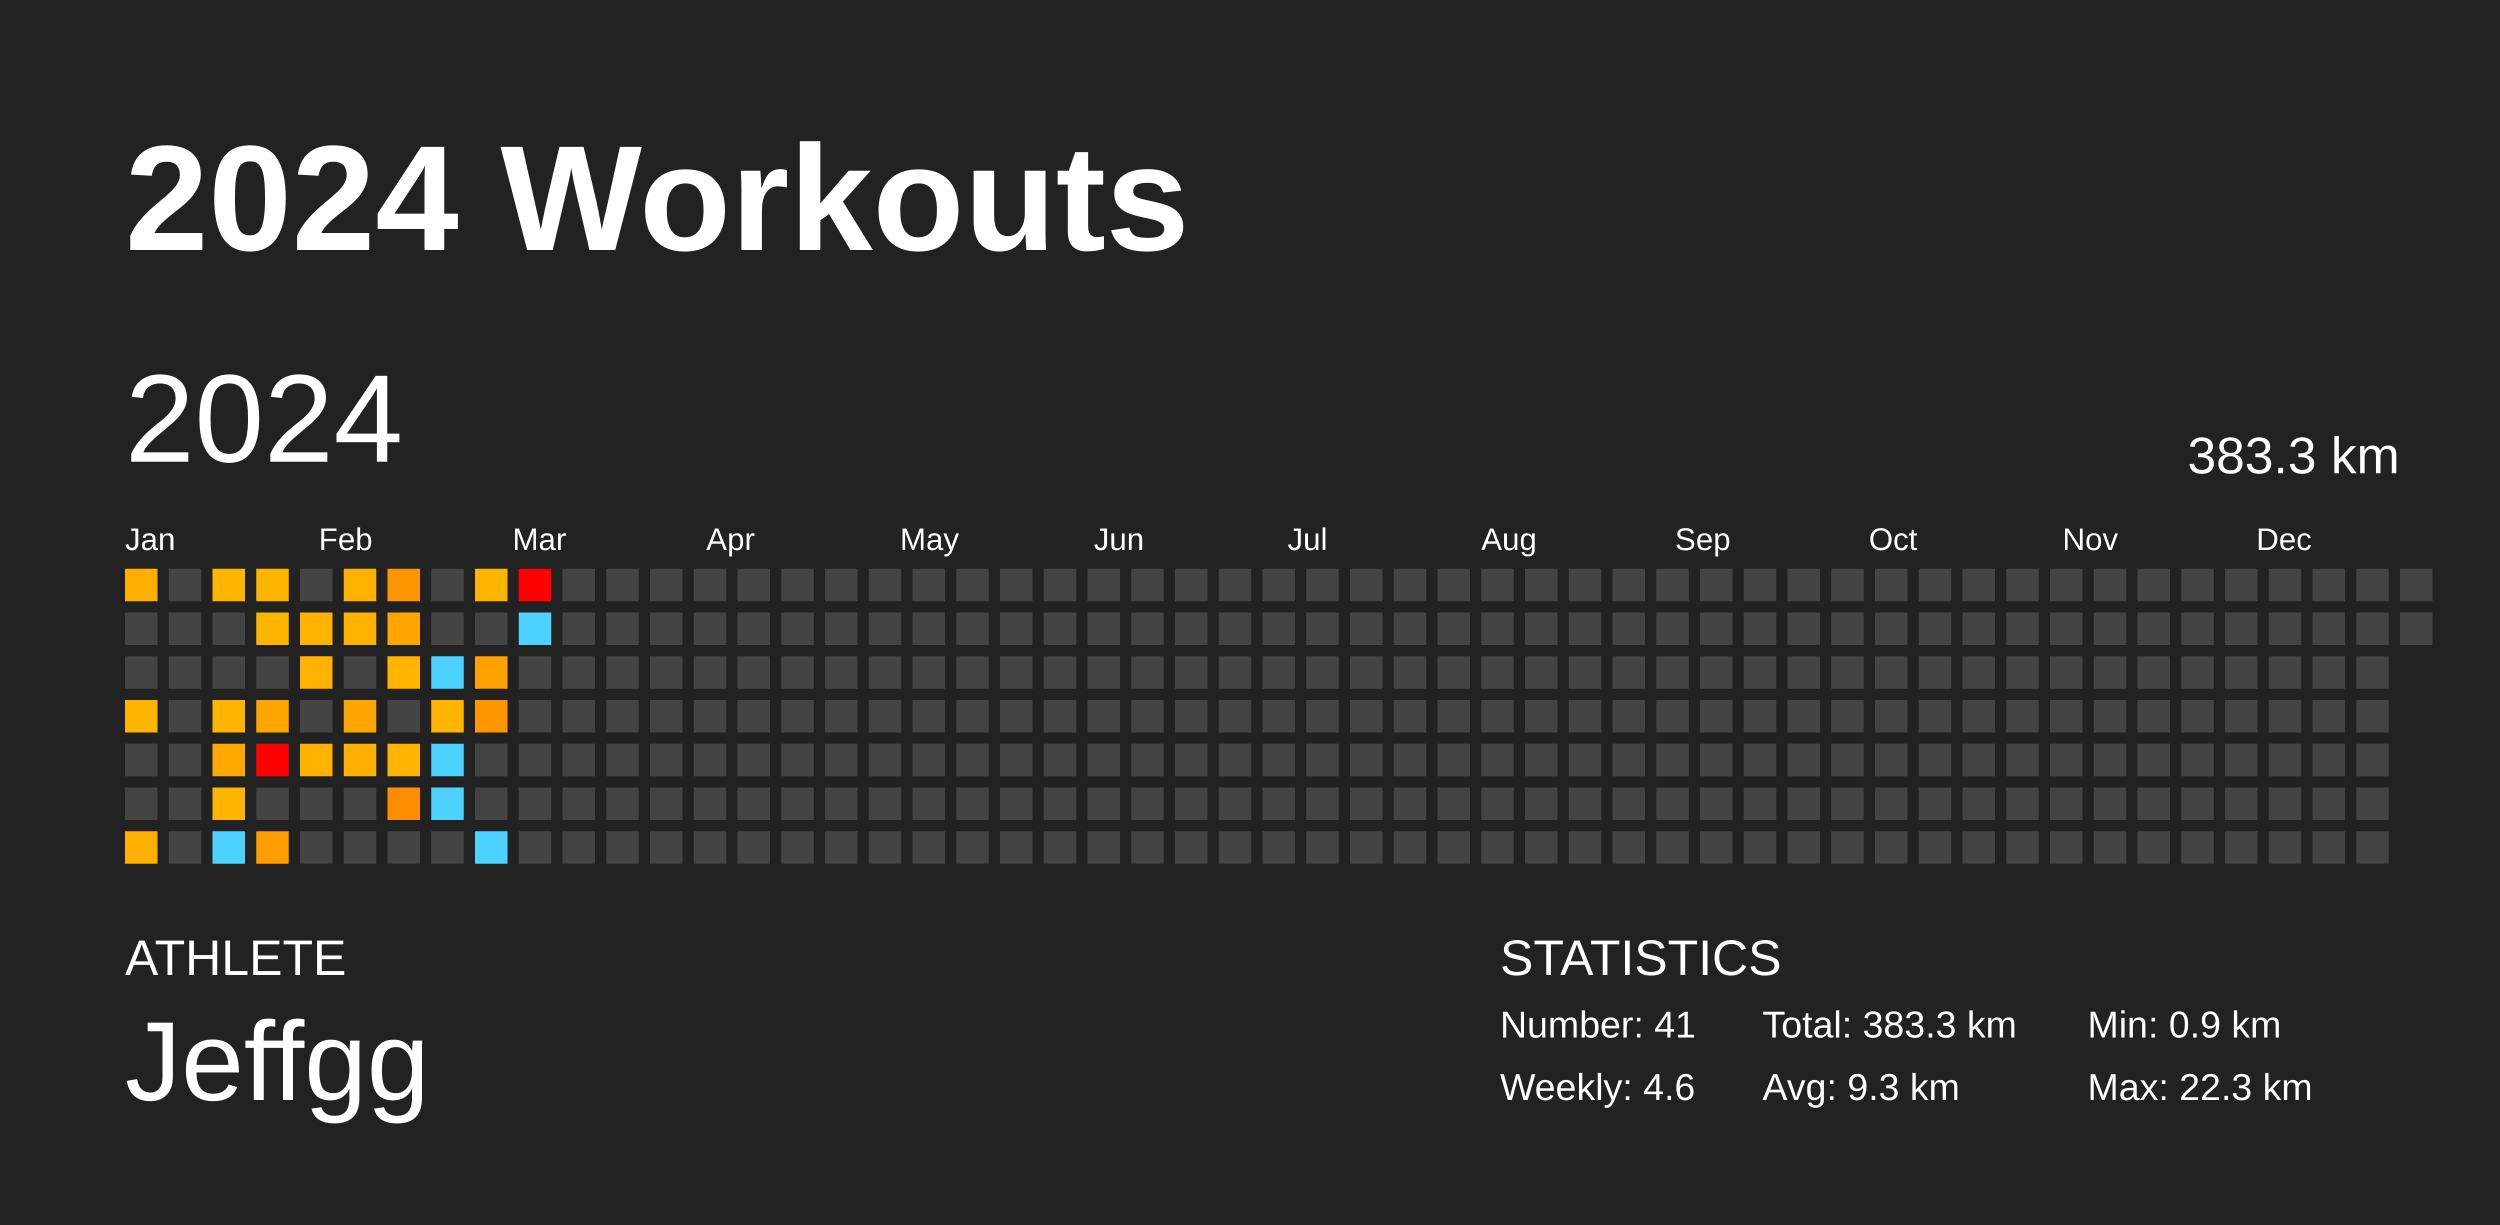
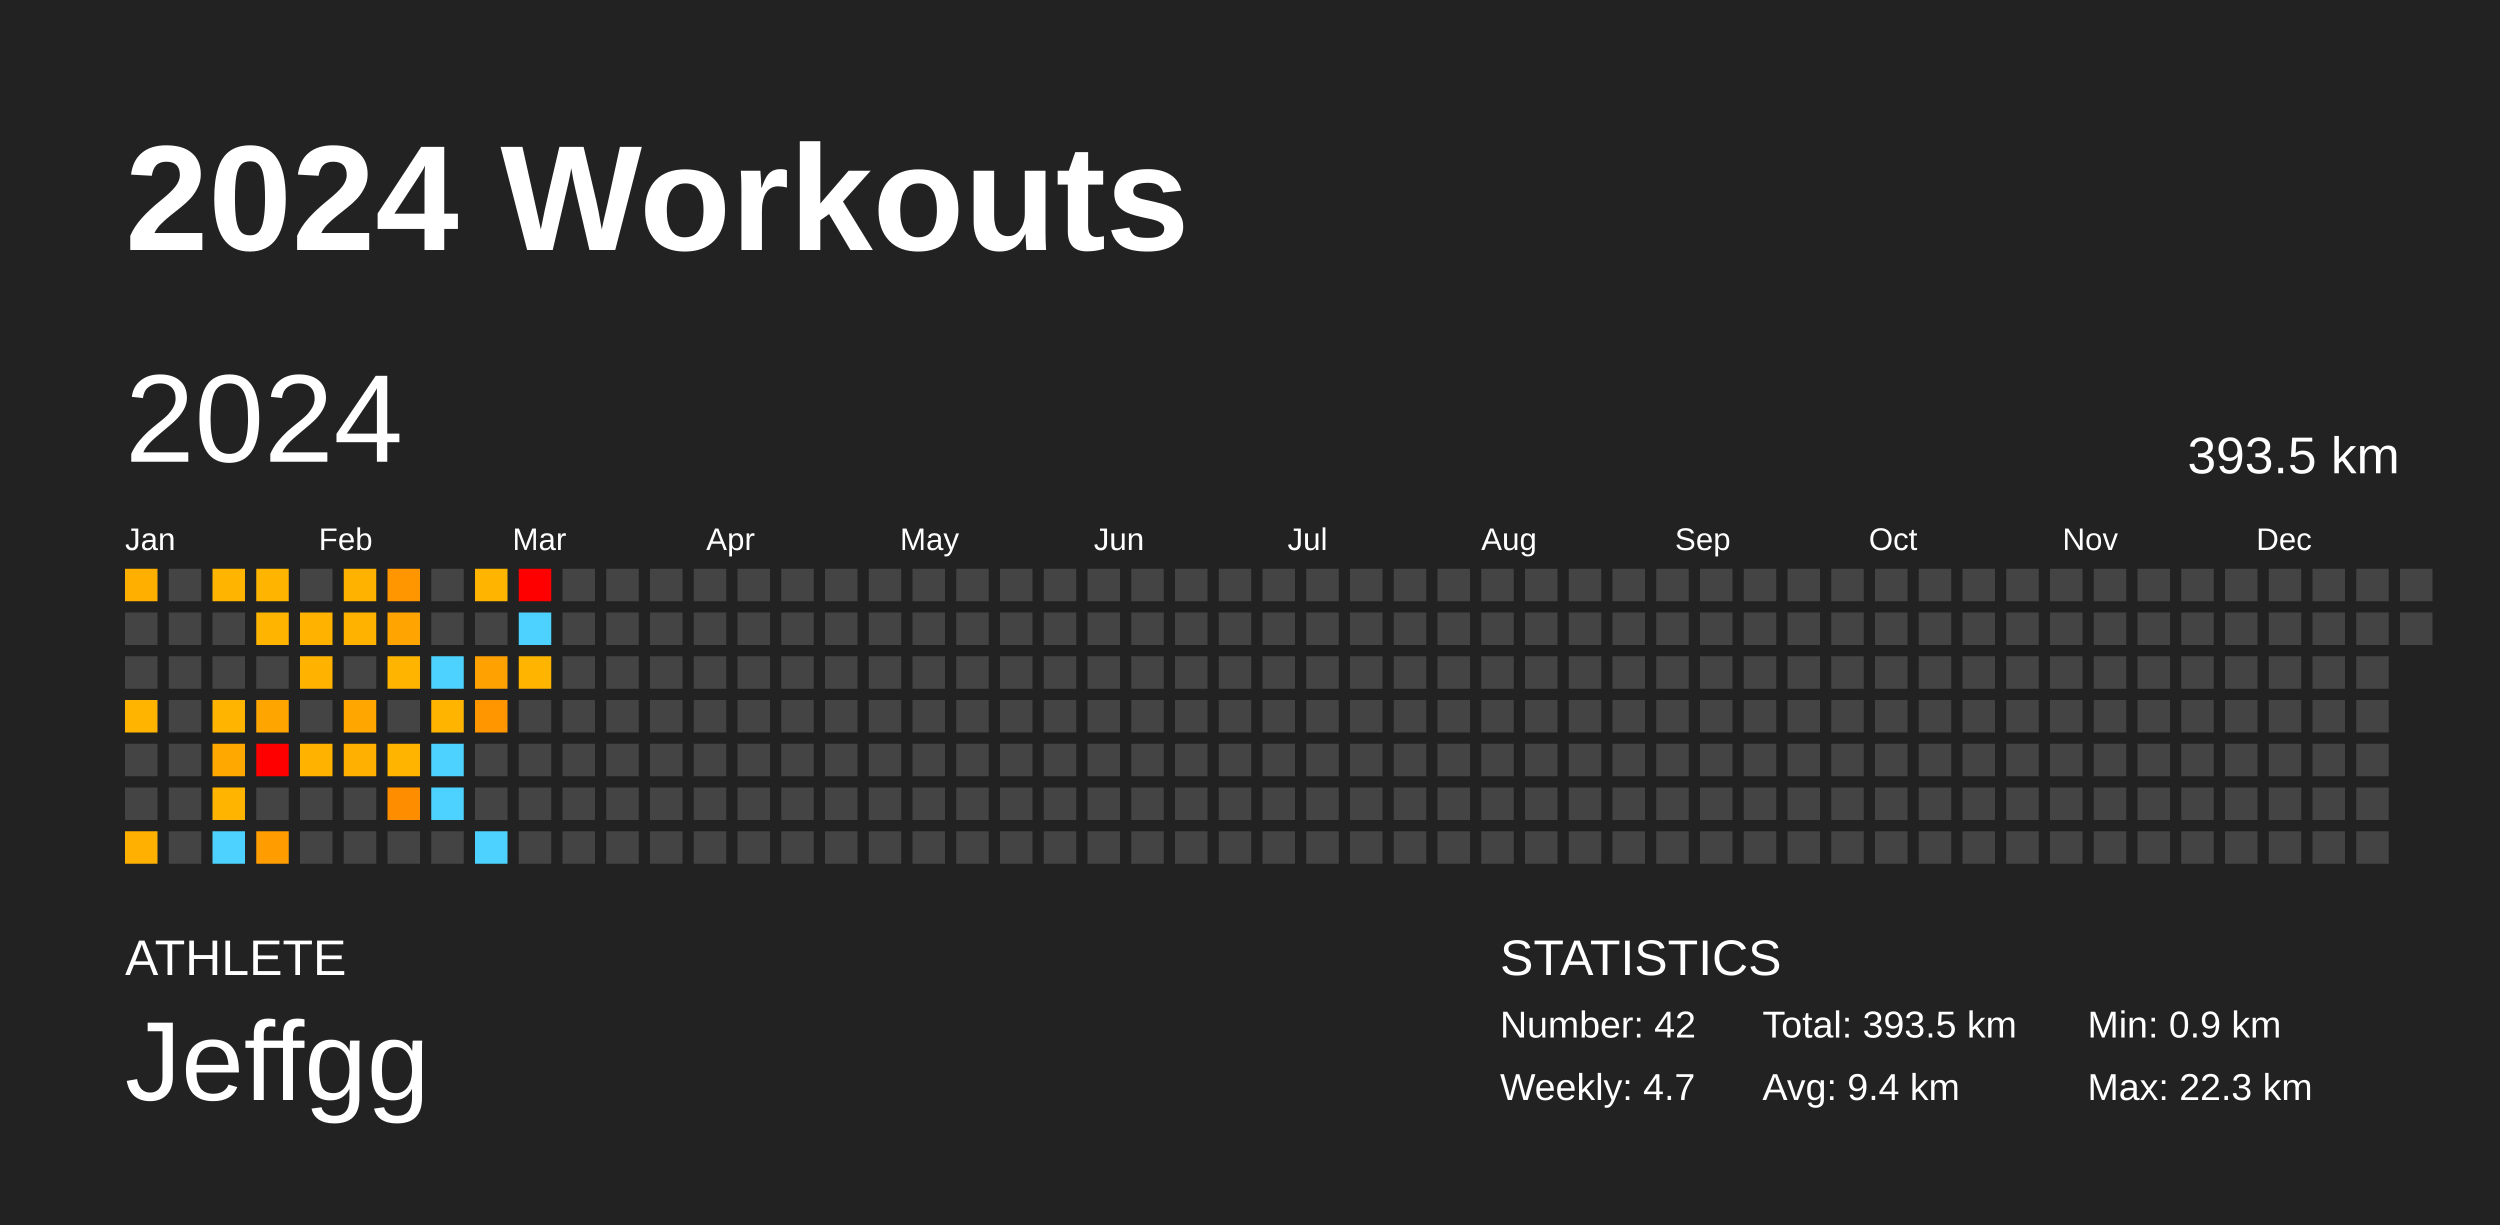
<svg xmlns="http://www.w3.org/2000/svg" baseProfile="full" height="98mm" version="1.1" viewBox="0,0,200,98" width="200mm">
  <defs />
  <rect fill="#222222" height="98" width="200" x="0" y="0" />
  <text fill="#FFFFFF" style="font-size:12px; font-family:Arial; font-weight:bold;" x="10" y="20">2024 Workouts</text>
  <text fill="#FFFFFF" style="font-size:4px; font-family:Arial" x="10" y="78">ATHLETE</text>
  <text fill="#FFFFFF" style="font-size:9px; font-family:Arial" x="10" y="88">Jeffgg</text>
  <text fill="#FFFFFF" style="font-size:4px; font-family:Arial" x="120" y="78">STATISTICS</text>
-   <text fill="#FFFFFF" style="font-size:3px; font-family:Arial" x="120" y="83">Number: 41</text>
-   <text fill="#FFFFFF" style="font-size:3px; font-family:Arial" x="120" y="88">Weekly: 4.6</text>
-   <text fill="#FFFFFF" style="font-size:3px; font-family:Arial" x="141" y="83">Total: 383.3 km</text>
-   <text fill="#FFFFFF" style="font-size:3px; font-family:Arial" x="141" y="88">Avg: 9.3 km</text>
+   <text fill="#FFFFFF" style="font-size:3px; font-family:Arial" x="120" y="83">Number: 42</text>
+   <text fill="#FFFFFF" style="font-size:3px; font-family:Arial" x="120" y="88">Weekly: 4.7</text>
+   <text fill="#FFFFFF" style="font-size:3px; font-family:Arial" x="141" y="83">Total: 393.5 km</text>
+   <text fill="#FFFFFF" style="font-size:3px; font-family:Arial" x="141" y="88">Avg: 9.4 km</text>
  <text fill="#FFFFFF" style="font-size:3px; font-family:Arial" x="167" y="83">Min: 0.9 km</text>
  <text fill="#FFFFFF" style="font-size:3px; font-family:Arial" x="167" y="88">Max: 22.3 km</text>
  <text dominant-baseline="hanging" fill="#FFFFFF" style="font-size:10.0px; font-family:Arial;" x="10" y="30">2024</text>
-   <text dominant-baseline="hanging" fill="#FFFFFF" style="font-size:4.125px; font-family:Arial;" x="175" y="35">383.3 km</text>
+   <text dominant-baseline="hanging" fill="#FFFFFF" style="font-size:4.125px; font-family:Arial;" x="175" y="35">393.5 km</text>
  <text fill="#FFFFFF" style="font-size:2.5px; font-family:Arial" x="10.0" y="44">Jan</text>
  <text fill="#FFFFFF" style="font-size:2.5px; font-family:Arial" x="25.5" y="44">Feb</text>
  <text fill="#FFFFFF" style="font-size:2.5px; font-family:Arial" x="41.0" y="44">Mar</text>
  <text fill="#FFFFFF" style="font-size:2.5px; font-family:Arial" x="56.5" y="44">Apr</text>
  <text fill="#FFFFFF" style="font-size:2.5px; font-family:Arial" x="72.0" y="44">May</text>
  <text fill="#FFFFFF" style="font-size:2.5px; font-family:Arial" x="87.5" y="44">Jun</text>
  <text fill="#FFFFFF" style="font-size:2.5px; font-family:Arial" x="103.0" y="44">Jul</text>
  <text fill="#FFFFFF" style="font-size:2.5px; font-family:Arial" x="118.5" y="44">Aug</text>
  <text fill="#FFFFFF" style="font-size:2.5px; font-family:Arial" x="134.0" y="44">Sep</text>
  <text fill="#FFFFFF" style="font-size:2.5px; font-family:Arial" x="149.5" y="44">Oct</text>
  <text fill="#FFFFFF" style="font-size:2.5px; font-family:Arial" x="165.0" y="44">Nov</text>
  <text fill="#FFFFFF" style="font-size:2.5px; font-family:Arial" x="180.5" y="44">Dec</text>
  <rect fill="#ffaf00" height="2.6" width="2.6" x="10.0" y="45.5" />
  <rect fill="#444444" height="2.6" width="2.6" x="10.0" y="49.0" />
  <rect fill="#444444" height="2.6" width="2.6" x="10.0" y="52.5" />
  <rect fill="#ffb400" height="2.6" width="2.6" x="10.0" y="56.0" />
  <rect fill="#444444" height="2.6" width="2.6" x="10.0" y="59.5" />
  <rect fill="#444444" height="2.6" width="2.6" x="10.0" y="63.0" />
  <rect fill="#ffb000" height="2.6" width="2.6" x="10.0" y="66.5" />
  <rect fill="#444444" height="2.6" width="2.6" x="13.5" y="45.5" />
  <rect fill="#444444" height="2.6" width="2.6" x="13.5" y="49.0" />
  <rect fill="#444444" height="2.6" width="2.6" x="13.5" y="52.5" />
  <rect fill="#444444" height="2.6" width="2.6" x="13.5" y="56.0" />
  <rect fill="#444444" height="2.6" width="2.6" x="13.5" y="59.5" />
  <rect fill="#444444" height="2.6" width="2.6" x="13.5" y="63.0" />
  <rect fill="#444444" height="2.6" width="2.6" x="13.5" y="66.5" />
  <rect fill="#ffb400" height="2.6" width="2.6" x="17.0" y="45.5" />
  <rect fill="#444444" height="2.6" width="2.6" x="17.0" y="49.0" />
  <rect fill="#444444" height="2.6" width="2.6" x="17.0" y="52.5" />
  <rect fill="#ffb400" height="2.6" width="2.6" x="17.0" y="56.0" />
  <rect fill="#ffa900" height="2.6" width="2.6" x="17.0" y="59.5" />
  <rect fill="#ffb400" height="2.6" width="2.6" x="17.0" y="63.0" />
  <rect fill="#4dd2ff" height="2.6" width="2.6" x="17.0" y="66.5" />
  <rect fill="#ffb400" height="2.6" width="2.6" x="20.5" y="45.5" />
  <rect fill="#ffb400" height="2.6" width="2.6" x="20.5" y="49.0" />
  <rect fill="#444444" height="2.6" width="2.6" x="20.5" y="52.5" />
  <rect fill="#ffa500" height="2.6" width="2.6" x="20.5" y="56.0" />
  <rect fill="red" height="2.6" width="2.6" x="20.5" y="59.5" />
  <rect fill="#444444" height="2.6" width="2.6" x="20.5" y="63.0" />
  <rect fill="#ff9c00" height="2.6" width="2.6" x="20.5" y="66.5" />
  <rect fill="#444444" height="2.6" width="2.6" x="24.0" y="45.5" />
  <rect fill="#ffb200" height="2.6" width="2.6" x="24.0" y="49.0" />
  <rect fill="#ffb300" height="2.6" width="2.6" x="24.0" y="52.5" />
  <rect fill="#444444" height="2.6" width="2.6" x="24.0" y="56.0" />
  <rect fill="#ffb300" height="2.6" width="2.6" x="24.0" y="59.5" />
  <rect fill="#444444" height="2.6" width="2.6" x="24.0" y="63.0" />
  <rect fill="#444444" height="2.6" width="2.6" x="24.0" y="66.5" />
  <rect fill="#ffb300" height="2.6" width="2.6" x="27.5" y="45.5" />
  <rect fill="#ffb300" height="2.6" width="2.6" x="27.5" y="49.0" />
  <rect fill="#444444" height="2.6" width="2.6" x="27.5" y="52.5" />
  <rect fill="#ffa600" height="2.6" width="2.6" x="27.5" y="56.0" />
  <rect fill="#ffb000" height="2.6" width="2.6" x="27.5" y="59.5" />
  <rect fill="#444444" height="2.6" width="2.6" x="27.5" y="63.0" />
  <rect fill="#444444" height="2.6" width="2.6" x="27.5" y="66.5" />
  <rect fill="#ff9600" height="2.6" width="2.6" x="31.0" y="45.5" />
  <rect fill="#ffa400" height="2.6" width="2.6" x="31.0" y="49.0" />
  <rect fill="#ffb400" height="2.6" width="2.6" x="31.0" y="52.5" />
  <rect fill="#444444" height="2.6" width="2.6" x="31.0" y="56.0" />
  <rect fill="#ffb400" height="2.6" width="2.6" x="31.0" y="59.5" />
  <rect fill="#ff8d00" height="2.6" width="2.6" x="31.0" y="63.0" />
  <rect fill="#444444" height="2.6" width="2.6" x="31.0" y="66.5" />
  <rect fill="#444444" height="2.6" width="2.6" x="34.5" y="45.5" />
  <rect fill="#444444" height="2.6" width="2.6" x="34.5" y="49.0" />
  <rect fill="#4dd2ff" height="2.6" width="2.6" x="34.5" y="52.5" />
  <rect fill="#ffb500" height="2.6" width="2.6" x="34.5" y="56.0" />
  <rect fill="#4dd2ff" height="2.6" width="2.6" x="34.5" y="59.5" />
  <rect fill="#4dd2ff" height="2.6" width="2.6" x="34.5" y="63.0" />
  <rect fill="#444444" height="2.6" width="2.6" x="34.5" y="66.5" />
  <rect fill="#ffb500" height="2.6" width="2.6" x="38.0" y="45.5" />
  <rect fill="#444444" height="2.6" width="2.6" x="38.0" y="49.0" />
  <rect fill="#ffa100" height="2.6" width="2.6" x="38.0" y="52.5" />
  <rect fill="#ff9600" height="2.6" width="2.6" x="38.0" y="56.0" />
  <rect fill="#444444" height="2.6" width="2.6" x="38.0" y="59.5" />
  <rect fill="#444444" height="2.6" width="2.6" x="38.0" y="63.0" />
  <rect fill="#4dd2ff" height="2.6" width="2.6" x="38.0" y="66.5" />
  <rect fill="red" height="2.6" width="2.6" x="41.5" y="45.5" />
  <rect fill="#4dd2ff" height="2.6" width="2.6" x="41.5" y="49.0" />
-   <rect fill="#444444" height="2.6" width="2.6" x="41.5" y="52.5" />
+   <rect fill="#ffb500" height="2.6" width="2.6" x="41.5" y="52.5" />
  <rect fill="#444444" height="2.6" width="2.6" x="41.5" y="56.0" />
  <rect fill="#444444" height="2.6" width="2.6" x="41.5" y="59.5" />
  <rect fill="#444444" height="2.6" width="2.6" x="41.5" y="63.0" />
  <rect fill="#444444" height="2.6" width="2.6" x="41.5" y="66.5" />
  <rect fill="#444444" height="2.6" width="2.6" x="45.0" y="45.5" />
  <rect fill="#444444" height="2.6" width="2.6" x="45.0" y="49.0" />
  <rect fill="#444444" height="2.6" width="2.6" x="45.0" y="52.5" />
  <rect fill="#444444" height="2.6" width="2.6" x="45.0" y="56.0" />
  <rect fill="#444444" height="2.6" width="2.6" x="45.0" y="59.5" />
  <rect fill="#444444" height="2.6" width="2.6" x="45.0" y="63.0" />
  <rect fill="#444444" height="2.6" width="2.6" x="45.0" y="66.5" />
  <rect fill="#444444" height="2.6" width="2.6" x="48.5" y="45.5" />
  <rect fill="#444444" height="2.6" width="2.6" x="48.5" y="49.0" />
  <rect fill="#444444" height="2.6" width="2.6" x="48.5" y="52.5" />
  <rect fill="#444444" height="2.6" width="2.6" x="48.5" y="56.0" />
  <rect fill="#444444" height="2.6" width="2.6" x="48.5" y="59.5" />
  <rect fill="#444444" height="2.6" width="2.6" x="48.5" y="63.0" />
  <rect fill="#444444" height="2.6" width="2.6" x="48.5" y="66.5" />
  <rect fill="#444444" height="2.6" width="2.6" x="52.0" y="45.5" />
  <rect fill="#444444" height="2.6" width="2.6" x="52.0" y="49.0" />
  <rect fill="#444444" height="2.6" width="2.6" x="52.0" y="52.5" />
  <rect fill="#444444" height="2.6" width="2.6" x="52.0" y="56.0" />
  <rect fill="#444444" height="2.6" width="2.6" x="52.0" y="59.5" />
  <rect fill="#444444" height="2.6" width="2.6" x="52.0" y="63.0" />
  <rect fill="#444444" height="2.6" width="2.6" x="52.0" y="66.5" />
  <rect fill="#444444" height="2.6" width="2.6" x="55.5" y="45.5" />
  <rect fill="#444444" height="2.6" width="2.6" x="55.5" y="49.0" />
  <rect fill="#444444" height="2.6" width="2.6" x="55.5" y="52.5" />
  <rect fill="#444444" height="2.6" width="2.6" x="55.5" y="56.0" />
  <rect fill="#444444" height="2.6" width="2.6" x="55.5" y="59.5" />
  <rect fill="#444444" height="2.6" width="2.6" x="55.5" y="63.0" />
  <rect fill="#444444" height="2.6" width="2.6" x="55.5" y="66.5" />
  <rect fill="#444444" height="2.6" width="2.6" x="59.0" y="45.5" />
  <rect fill="#444444" height="2.6" width="2.6" x="59.0" y="49.0" />
  <rect fill="#444444" height="2.6" width="2.6" x="59.0" y="52.5" />
  <rect fill="#444444" height="2.6" width="2.6" x="59.0" y="56.0" />
  <rect fill="#444444" height="2.6" width="2.6" x="59.0" y="59.5" />
  <rect fill="#444444" height="2.6" width="2.6" x="59.0" y="63.0" />
  <rect fill="#444444" height="2.6" width="2.6" x="59.0" y="66.5" />
  <rect fill="#444444" height="2.6" width="2.6" x="62.5" y="45.5" />
  <rect fill="#444444" height="2.6" width="2.6" x="62.5" y="49.0" />
  <rect fill="#444444" height="2.6" width="2.6" x="62.5" y="52.5" />
  <rect fill="#444444" height="2.6" width="2.6" x="62.5" y="56.0" />
  <rect fill="#444444" height="2.6" width="2.6" x="62.5" y="59.5" />
  <rect fill="#444444" height="2.6" width="2.6" x="62.5" y="63.0" />
  <rect fill="#444444" height="2.6" width="2.6" x="62.5" y="66.5" />
  <rect fill="#444444" height="2.6" width="2.6" x="66.0" y="45.5" />
  <rect fill="#444444" height="2.6" width="2.6" x="66.0" y="49.0" />
  <rect fill="#444444" height="2.6" width="2.6" x="66.0" y="52.5" />
  <rect fill="#444444" height="2.6" width="2.6" x="66.0" y="56.0" />
  <rect fill="#444444" height="2.6" width="2.6" x="66.0" y="59.5" />
  <rect fill="#444444" height="2.6" width="2.6" x="66.0" y="63.0" />
  <rect fill="#444444" height="2.6" width="2.6" x="66.0" y="66.5" />
  <rect fill="#444444" height="2.6" width="2.6" x="69.5" y="45.5" />
  <rect fill="#444444" height="2.6" width="2.6" x="69.5" y="49.0" />
  <rect fill="#444444" height="2.6" width="2.6" x="69.5" y="52.5" />
  <rect fill="#444444" height="2.6" width="2.6" x="69.5" y="56.0" />
  <rect fill="#444444" height="2.6" width="2.6" x="69.5" y="59.5" />
  <rect fill="#444444" height="2.6" width="2.6" x="69.5" y="63.0" />
  <rect fill="#444444" height="2.6" width="2.6" x="69.5" y="66.5" />
  <rect fill="#444444" height="2.6" width="2.6" x="73.0" y="45.5" />
  <rect fill="#444444" height="2.6" width="2.6" x="73.0" y="49.0" />
  <rect fill="#444444" height="2.6" width="2.6" x="73.0" y="52.5" />
  <rect fill="#444444" height="2.6" width="2.6" x="73.0" y="56.0" />
  <rect fill="#444444" height="2.6" width="2.6" x="73.0" y="59.5" />
  <rect fill="#444444" height="2.6" width="2.6" x="73.0" y="63.0" />
  <rect fill="#444444" height="2.6" width="2.6" x="73.0" y="66.5" />
  <rect fill="#444444" height="2.6" width="2.6" x="76.5" y="45.5" />
  <rect fill="#444444" height="2.6" width="2.6" x="76.5" y="49.0" />
  <rect fill="#444444" height="2.6" width="2.6" x="76.5" y="52.5" />
  <rect fill="#444444" height="2.6" width="2.6" x="76.5" y="56.0" />
  <rect fill="#444444" height="2.6" width="2.6" x="76.5" y="59.5" />
  <rect fill="#444444" height="2.6" width="2.6" x="76.5" y="63.0" />
  <rect fill="#444444" height="2.6" width="2.6" x="76.5" y="66.5" />
  <rect fill="#444444" height="2.6" width="2.6" x="80.0" y="45.5" />
  <rect fill="#444444" height="2.6" width="2.6" x="80.0" y="49.0" />
  <rect fill="#444444" height="2.6" width="2.6" x="80.0" y="52.5" />
  <rect fill="#444444" height="2.6" width="2.6" x="80.0" y="56.0" />
  <rect fill="#444444" height="2.6" width="2.6" x="80.0" y="59.5" />
  <rect fill="#444444" height="2.6" width="2.6" x="80.0" y="63.0" />
  <rect fill="#444444" height="2.6" width="2.6" x="80.0" y="66.5" />
  <rect fill="#444444" height="2.6" width="2.6" x="83.5" y="45.5" />
  <rect fill="#444444" height="2.6" width="2.6" x="83.5" y="49.0" />
  <rect fill="#444444" height="2.6" width="2.6" x="83.5" y="52.5" />
  <rect fill="#444444" height="2.6" width="2.6" x="83.5" y="56.0" />
  <rect fill="#444444" height="2.6" width="2.6" x="83.5" y="59.5" />
  <rect fill="#444444" height="2.6" width="2.6" x="83.5" y="63.0" />
  <rect fill="#444444" height="2.6" width="2.6" x="83.5" y="66.5" />
  <rect fill="#444444" height="2.6" width="2.6" x="87.0" y="45.5" />
  <rect fill="#444444" height="2.6" width="2.6" x="87.0" y="49.0" />
  <rect fill="#444444" height="2.6" width="2.6" x="87.0" y="52.5" />
  <rect fill="#444444" height="2.6" width="2.6" x="87.0" y="56.0" />
  <rect fill="#444444" height="2.6" width="2.6" x="87.0" y="59.5" />
  <rect fill="#444444" height="2.6" width="2.6" x="87.0" y="63.0" />
  <rect fill="#444444" height="2.6" width="2.6" x="87.0" y="66.5" />
  <rect fill="#444444" height="2.6" width="2.6" x="90.5" y="45.5" />
  <rect fill="#444444" height="2.6" width="2.6" x="90.5" y="49.0" />
  <rect fill="#444444" height="2.6" width="2.6" x="90.5" y="52.5" />
  <rect fill="#444444" height="2.6" width="2.6" x="90.5" y="56.0" />
  <rect fill="#444444" height="2.6" width="2.6" x="90.5" y="59.5" />
  <rect fill="#444444" height="2.6" width="2.6" x="90.5" y="63.0" />
  <rect fill="#444444" height="2.6" width="2.6" x="90.5" y="66.5" />
  <rect fill="#444444" height="2.6" width="2.6" x="94.0" y="45.5" />
  <rect fill="#444444" height="2.6" width="2.6" x="94.0" y="49.0" />
  <rect fill="#444444" height="2.6" width="2.6" x="94.0" y="52.5" />
  <rect fill="#444444" height="2.6" width="2.6" x="94.0" y="56.0" />
  <rect fill="#444444" height="2.6" width="2.6" x="94.0" y="59.5" />
  <rect fill="#444444" height="2.6" width="2.6" x="94.0" y="63.0" />
  <rect fill="#444444" height="2.6" width="2.6" x="94.0" y="66.5" />
  <rect fill="#444444" height="2.6" width="2.6" x="97.5" y="45.5" />
  <rect fill="#444444" height="2.6" width="2.6" x="97.5" y="49.0" />
  <rect fill="#444444" height="2.6" width="2.6" x="97.5" y="52.5" />
  <rect fill="#444444" height="2.6" width="2.6" x="97.5" y="56.0" />
  <rect fill="#444444" height="2.6" width="2.6" x="97.5" y="59.5" />
  <rect fill="#444444" height="2.6" width="2.6" x="97.5" y="63.0" />
  <rect fill="#444444" height="2.6" width="2.6" x="97.5" y="66.5" />
  <rect fill="#444444" height="2.6" width="2.6" x="101.0" y="45.5" />
  <rect fill="#444444" height="2.6" width="2.6" x="101.0" y="49.0" />
  <rect fill="#444444" height="2.6" width="2.6" x="101.0" y="52.5" />
  <rect fill="#444444" height="2.6" width="2.6" x="101.0" y="56.0" />
  <rect fill="#444444" height="2.6" width="2.6" x="101.0" y="59.5" />
  <rect fill="#444444" height="2.6" width="2.6" x="101.0" y="63.0" />
  <rect fill="#444444" height="2.6" width="2.6" x="101.0" y="66.5" />
  <rect fill="#444444" height="2.6" width="2.6" x="104.5" y="45.5" />
  <rect fill="#444444" height="2.6" width="2.6" x="104.5" y="49.0" />
  <rect fill="#444444" height="2.6" width="2.6" x="104.5" y="52.5" />
  <rect fill="#444444" height="2.6" width="2.6" x="104.5" y="56.0" />
  <rect fill="#444444" height="2.6" width="2.6" x="104.5" y="59.5" />
  <rect fill="#444444" height="2.6" width="2.6" x="104.5" y="63.0" />
  <rect fill="#444444" height="2.6" width="2.6" x="104.5" y="66.5" />
  <rect fill="#444444" height="2.6" width="2.6" x="108.0" y="45.5" />
  <rect fill="#444444" height="2.6" width="2.6" x="108.0" y="49.0" />
  <rect fill="#444444" height="2.6" width="2.6" x="108.0" y="52.5" />
  <rect fill="#444444" height="2.6" width="2.6" x="108.0" y="56.0" />
  <rect fill="#444444" height="2.6" width="2.6" x="108.0" y="59.5" />
  <rect fill="#444444" height="2.6" width="2.6" x="108.0" y="63.0" />
  <rect fill="#444444" height="2.6" width="2.6" x="108.0" y="66.5" />
  <rect fill="#444444" height="2.6" width="2.6" x="111.5" y="45.5" />
  <rect fill="#444444" height="2.6" width="2.6" x="111.5" y="49.0" />
  <rect fill="#444444" height="2.6" width="2.6" x="111.5" y="52.5" />
  <rect fill="#444444" height="2.6" width="2.6" x="111.5" y="56.0" />
  <rect fill="#444444" height="2.6" width="2.6" x="111.5" y="59.5" />
  <rect fill="#444444" height="2.6" width="2.6" x="111.5" y="63.0" />
  <rect fill="#444444" height="2.6" width="2.6" x="111.5" y="66.5" />
  <rect fill="#444444" height="2.6" width="2.6" x="115.0" y="45.5" />
  <rect fill="#444444" height="2.6" width="2.6" x="115.0" y="49.0" />
  <rect fill="#444444" height="2.6" width="2.6" x="115.0" y="52.5" />
  <rect fill="#444444" height="2.6" width="2.6" x="115.0" y="56.0" />
  <rect fill="#444444" height="2.6" width="2.6" x="115.0" y="59.5" />
  <rect fill="#444444" height="2.6" width="2.6" x="115.0" y="63.0" />
  <rect fill="#444444" height="2.6" width="2.6" x="115.0" y="66.5" />
  <rect fill="#444444" height="2.6" width="2.6" x="118.5" y="45.5" />
  <rect fill="#444444" height="2.6" width="2.6" x="118.5" y="49.0" />
  <rect fill="#444444" height="2.6" width="2.6" x="118.5" y="52.5" />
  <rect fill="#444444" height="2.6" width="2.6" x="118.5" y="56.0" />
  <rect fill="#444444" height="2.6" width="2.6" x="118.5" y="59.5" />
  <rect fill="#444444" height="2.6" width="2.6" x="118.5" y="63.0" />
  <rect fill="#444444" height="2.6" width="2.6" x="118.5" y="66.5" />
  <rect fill="#444444" height="2.6" width="2.6" x="122.0" y="45.5" />
  <rect fill="#444444" height="2.6" width="2.6" x="122.0" y="49.0" />
  <rect fill="#444444" height="2.6" width="2.6" x="122.0" y="52.5" />
  <rect fill="#444444" height="2.6" width="2.6" x="122.0" y="56.0" />
  <rect fill="#444444" height="2.6" width="2.6" x="122.0" y="59.5" />
  <rect fill="#444444" height="2.6" width="2.6" x="122.0" y="63.0" />
  <rect fill="#444444" height="2.6" width="2.6" x="122.0" y="66.5" />
  <rect fill="#444444" height="2.6" width="2.6" x="125.5" y="45.5" />
  <rect fill="#444444" height="2.6" width="2.6" x="125.5" y="49.0" />
  <rect fill="#444444" height="2.6" width="2.6" x="125.5" y="52.5" />
  <rect fill="#444444" height="2.6" width="2.6" x="125.5" y="56.0" />
  <rect fill="#444444" height="2.6" width="2.6" x="125.5" y="59.5" />
  <rect fill="#444444" height="2.6" width="2.6" x="125.5" y="63.0" />
  <rect fill="#444444" height="2.6" width="2.6" x="125.5" y="66.5" />
  <rect fill="#444444" height="2.6" width="2.6" x="129.0" y="45.5" />
  <rect fill="#444444" height="2.6" width="2.6" x="129.0" y="49.0" />
  <rect fill="#444444" height="2.6" width="2.6" x="129.0" y="52.5" />
  <rect fill="#444444" height="2.6" width="2.6" x="129.0" y="56.0" />
  <rect fill="#444444" height="2.6" width="2.6" x="129.0" y="59.5" />
  <rect fill="#444444" height="2.6" width="2.6" x="129.0" y="63.0" />
  <rect fill="#444444" height="2.6" width="2.6" x="129.0" y="66.5" />
  <rect fill="#444444" height="2.6" width="2.6" x="132.5" y="45.5" />
  <rect fill="#444444" height="2.6" width="2.6" x="132.5" y="49.0" />
  <rect fill="#444444" height="2.6" width="2.6" x="132.5" y="52.5" />
  <rect fill="#444444" height="2.6" width="2.6" x="132.5" y="56.0" />
  <rect fill="#444444" height="2.6" width="2.6" x="132.5" y="59.5" />
  <rect fill="#444444" height="2.6" width="2.6" x="132.5" y="63.0" />
  <rect fill="#444444" height="2.6" width="2.6" x="132.5" y="66.5" />
  <rect fill="#444444" height="2.6" width="2.6" x="136.0" y="45.5" />
  <rect fill="#444444" height="2.6" width="2.6" x="136.0" y="49.0" />
  <rect fill="#444444" height="2.6" width="2.6" x="136.0" y="52.5" />
  <rect fill="#444444" height="2.6" width="2.6" x="136.0" y="56.0" />
  <rect fill="#444444" height="2.6" width="2.6" x="136.0" y="59.5" />
  <rect fill="#444444" height="2.6" width="2.6" x="136.0" y="63.0" />
  <rect fill="#444444" height="2.6" width="2.6" x="136.0" y="66.5" />
  <rect fill="#444444" height="2.6" width="2.6" x="139.5" y="45.5" />
  <rect fill="#444444" height="2.6" width="2.6" x="139.5" y="49.0" />
  <rect fill="#444444" height="2.6" width="2.6" x="139.5" y="52.5" />
  <rect fill="#444444" height="2.6" width="2.6" x="139.5" y="56.0" />
  <rect fill="#444444" height="2.6" width="2.6" x="139.5" y="59.5" />
  <rect fill="#444444" height="2.6" width="2.6" x="139.5" y="63.0" />
  <rect fill="#444444" height="2.6" width="2.6" x="139.5" y="66.5" />
  <rect fill="#444444" height="2.6" width="2.6" x="143.0" y="45.5" />
  <rect fill="#444444" height="2.6" width="2.6" x="143.0" y="49.0" />
  <rect fill="#444444" height="2.6" width="2.6" x="143.0" y="52.5" />
  <rect fill="#444444" height="2.6" width="2.6" x="143.0" y="56.0" />
  <rect fill="#444444" height="2.6" width="2.6" x="143.0" y="59.5" />
  <rect fill="#444444" height="2.6" width="2.6" x="143.0" y="63.0" />
  <rect fill="#444444" height="2.6" width="2.6" x="143.0" y="66.5" />
  <rect fill="#444444" height="2.6" width="2.6" x="146.5" y="45.5" />
  <rect fill="#444444" height="2.6" width="2.6" x="146.5" y="49.0" />
  <rect fill="#444444" height="2.6" width="2.6" x="146.5" y="52.5" />
  <rect fill="#444444" height="2.6" width="2.6" x="146.5" y="56.0" />
  <rect fill="#444444" height="2.6" width="2.6" x="146.5" y="59.5" />
  <rect fill="#444444" height="2.6" width="2.6" x="146.5" y="63.0" />
  <rect fill="#444444" height="2.6" width="2.6" x="146.5" y="66.5" />
  <rect fill="#444444" height="2.6" width="2.6" x="150.0" y="45.5" />
  <rect fill="#444444" height="2.6" width="2.6" x="150.0" y="49.0" />
  <rect fill="#444444" height="2.6" width="2.6" x="150.0" y="52.5" />
  <rect fill="#444444" height="2.6" width="2.6" x="150.0" y="56.0" />
  <rect fill="#444444" height="2.6" width="2.6" x="150.0" y="59.5" />
  <rect fill="#444444" height="2.6" width="2.6" x="150.0" y="63.0" />
  <rect fill="#444444" height="2.6" width="2.6" x="150.0" y="66.5" />
  <rect fill="#444444" height="2.6" width="2.6" x="153.5" y="45.5" />
  <rect fill="#444444" height="2.6" width="2.6" x="153.5" y="49.0" />
  <rect fill="#444444" height="2.6" width="2.6" x="153.5" y="52.5" />
  <rect fill="#444444" height="2.6" width="2.6" x="153.5" y="56.0" />
  <rect fill="#444444" height="2.6" width="2.6" x="153.5" y="59.5" />
  <rect fill="#444444" height="2.6" width="2.6" x="153.5" y="63.0" />
  <rect fill="#444444" height="2.6" width="2.6" x="153.5" y="66.5" />
  <rect fill="#444444" height="2.6" width="2.6" x="157.0" y="45.5" />
  <rect fill="#444444" height="2.6" width="2.6" x="157.0" y="49.0" />
  <rect fill="#444444" height="2.6" width="2.6" x="157.0" y="52.5" />
  <rect fill="#444444" height="2.6" width="2.6" x="157.0" y="56.0" />
  <rect fill="#444444" height="2.6" width="2.6" x="157.0" y="59.5" />
  <rect fill="#444444" height="2.6" width="2.6" x="157.0" y="63.0" />
  <rect fill="#444444" height="2.6" width="2.6" x="157.0" y="66.5" />
  <rect fill="#444444" height="2.6" width="2.6" x="160.5" y="45.5" />
  <rect fill="#444444" height="2.6" width="2.6" x="160.5" y="49.0" />
  <rect fill="#444444" height="2.6" width="2.6" x="160.5" y="52.5" />
  <rect fill="#444444" height="2.6" width="2.6" x="160.5" y="56.0" />
  <rect fill="#444444" height="2.6" width="2.6" x="160.5" y="59.5" />
  <rect fill="#444444" height="2.6" width="2.6" x="160.5" y="63.0" />
  <rect fill="#444444" height="2.6" width="2.6" x="160.5" y="66.5" />
  <rect fill="#444444" height="2.6" width="2.6" x="164.0" y="45.5" />
  <rect fill="#444444" height="2.6" width="2.6" x="164.0" y="49.0" />
  <rect fill="#444444" height="2.6" width="2.6" x="164.0" y="52.5" />
  <rect fill="#444444" height="2.6" width="2.6" x="164.0" y="56.0" />
  <rect fill="#444444" height="2.6" width="2.6" x="164.0" y="59.5" />
  <rect fill="#444444" height="2.6" width="2.6" x="164.0" y="63.0" />
  <rect fill="#444444" height="2.6" width="2.6" x="164.0" y="66.5" />
  <rect fill="#444444" height="2.6" width="2.6" x="167.5" y="45.5" />
  <rect fill="#444444" height="2.6" width="2.6" x="167.5" y="49.0" />
  <rect fill="#444444" height="2.6" width="2.6" x="167.5" y="52.5" />
  <rect fill="#444444" height="2.6" width="2.6" x="167.5" y="56.0" />
  <rect fill="#444444" height="2.6" width="2.6" x="167.5" y="59.5" />
  <rect fill="#444444" height="2.6" width="2.6" x="167.5" y="63.0" />
  <rect fill="#444444" height="2.6" width="2.6" x="167.5" y="66.5" />
  <rect fill="#444444" height="2.6" width="2.6" x="171.0" y="45.5" />
  <rect fill="#444444" height="2.6" width="2.6" x="171.0" y="49.0" />
  <rect fill="#444444" height="2.6" width="2.6" x="171.0" y="52.5" />
  <rect fill="#444444" height="2.6" width="2.6" x="171.0" y="56.0" />
  <rect fill="#444444" height="2.6" width="2.6" x="171.0" y="59.5" />
  <rect fill="#444444" height="2.6" width="2.6" x="171.0" y="63.0" />
  <rect fill="#444444" height="2.6" width="2.6" x="171.0" y="66.5" />
  <rect fill="#444444" height="2.6" width="2.6" x="174.5" y="45.5" />
  <rect fill="#444444" height="2.6" width="2.6" x="174.5" y="49.0" />
  <rect fill="#444444" height="2.6" width="2.6" x="174.5" y="52.5" />
  <rect fill="#444444" height="2.6" width="2.6" x="174.5" y="56.0" />
  <rect fill="#444444" height="2.6" width="2.6" x="174.5" y="59.5" />
  <rect fill="#444444" height="2.6" width="2.6" x="174.5" y="63.0" />
  <rect fill="#444444" height="2.6" width="2.6" x="174.5" y="66.5" />
  <rect fill="#444444" height="2.6" width="2.6" x="178.0" y="45.5" />
  <rect fill="#444444" height="2.6" width="2.6" x="178.0" y="49.0" />
  <rect fill="#444444" height="2.6" width="2.6" x="178.0" y="52.5" />
  <rect fill="#444444" height="2.6" width="2.6" x="178.0" y="56.0" />
  <rect fill="#444444" height="2.6" width="2.6" x="178.0" y="59.5" />
  <rect fill="#444444" height="2.6" width="2.6" x="178.0" y="63.0" />
  <rect fill="#444444" height="2.6" width="2.6" x="178.0" y="66.5" />
  <rect fill="#444444" height="2.6" width="2.6" x="181.5" y="45.5" />
  <rect fill="#444444" height="2.6" width="2.6" x="181.5" y="49.0" />
  <rect fill="#444444" height="2.6" width="2.6" x="181.5" y="52.5" />
  <rect fill="#444444" height="2.6" width="2.6" x="181.5" y="56.0" />
  <rect fill="#444444" height="2.6" width="2.6" x="181.5" y="59.5" />
  <rect fill="#444444" height="2.6" width="2.6" x="181.5" y="63.0" />
  <rect fill="#444444" height="2.6" width="2.6" x="181.5" y="66.5" />
  <rect fill="#444444" height="2.6" width="2.6" x="185.0" y="45.5" />
  <rect fill="#444444" height="2.6" width="2.6" x="185.0" y="49.0" />
  <rect fill="#444444" height="2.6" width="2.6" x="185.0" y="52.5" />
  <rect fill="#444444" height="2.6" width="2.6" x="185.0" y="56.0" />
  <rect fill="#444444" height="2.6" width="2.6" x="185.0" y="59.5" />
  <rect fill="#444444" height="2.6" width="2.6" x="185.0" y="63.0" />
  <rect fill="#444444" height="2.6" width="2.6" x="185.0" y="66.5" />
  <rect fill="#444444" height="2.6" width="2.6" x="188.5" y="45.5" />
  <rect fill="#444444" height="2.6" width="2.6" x="188.5" y="49.0" />
  <rect fill="#444444" height="2.6" width="2.6" x="188.5" y="52.5" />
  <rect fill="#444444" height="2.6" width="2.6" x="188.5" y="56.0" />
  <rect fill="#444444" height="2.6" width="2.6" x="188.5" y="59.5" />
  <rect fill="#444444" height="2.6" width="2.6" x="188.5" y="63.0" />
  <rect fill="#444444" height="2.6" width="2.6" x="188.5" y="66.5" />
  <rect fill="#444444" height="2.6" width="2.6" x="192.0" y="45.5" />
  <rect fill="#444444" height="2.6" width="2.6" x="192.0" y="49.0" />
</svg>
